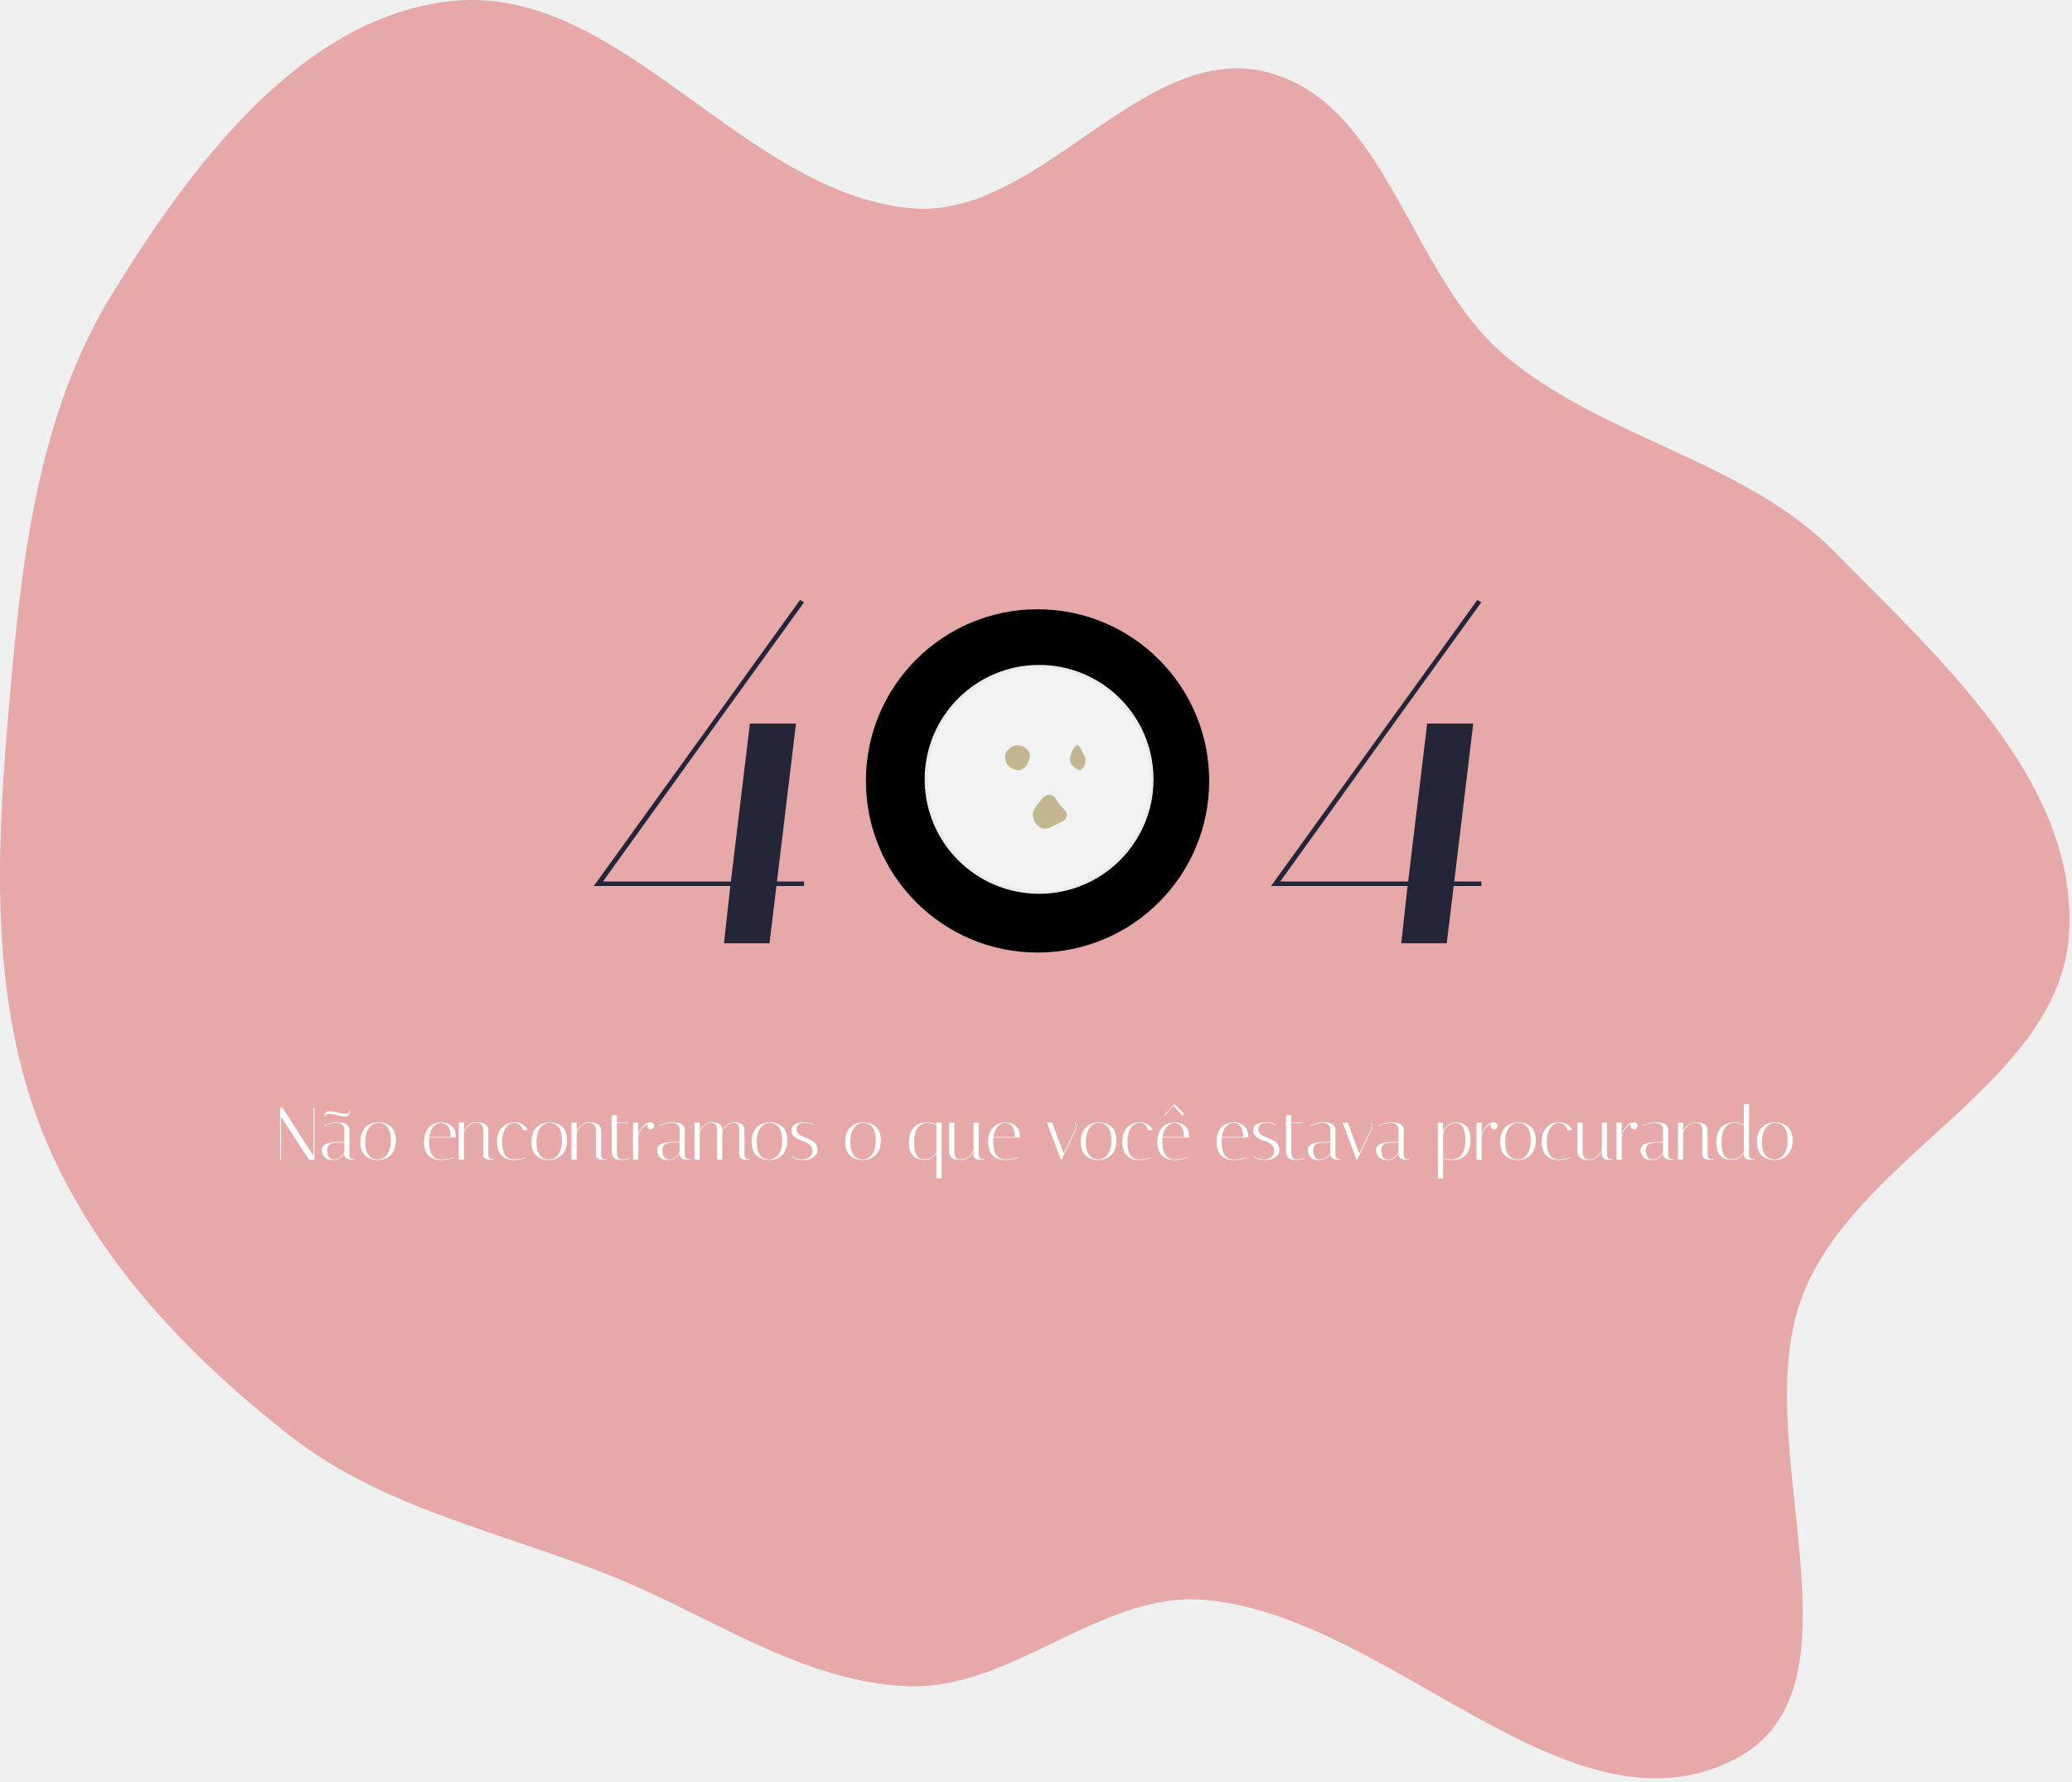
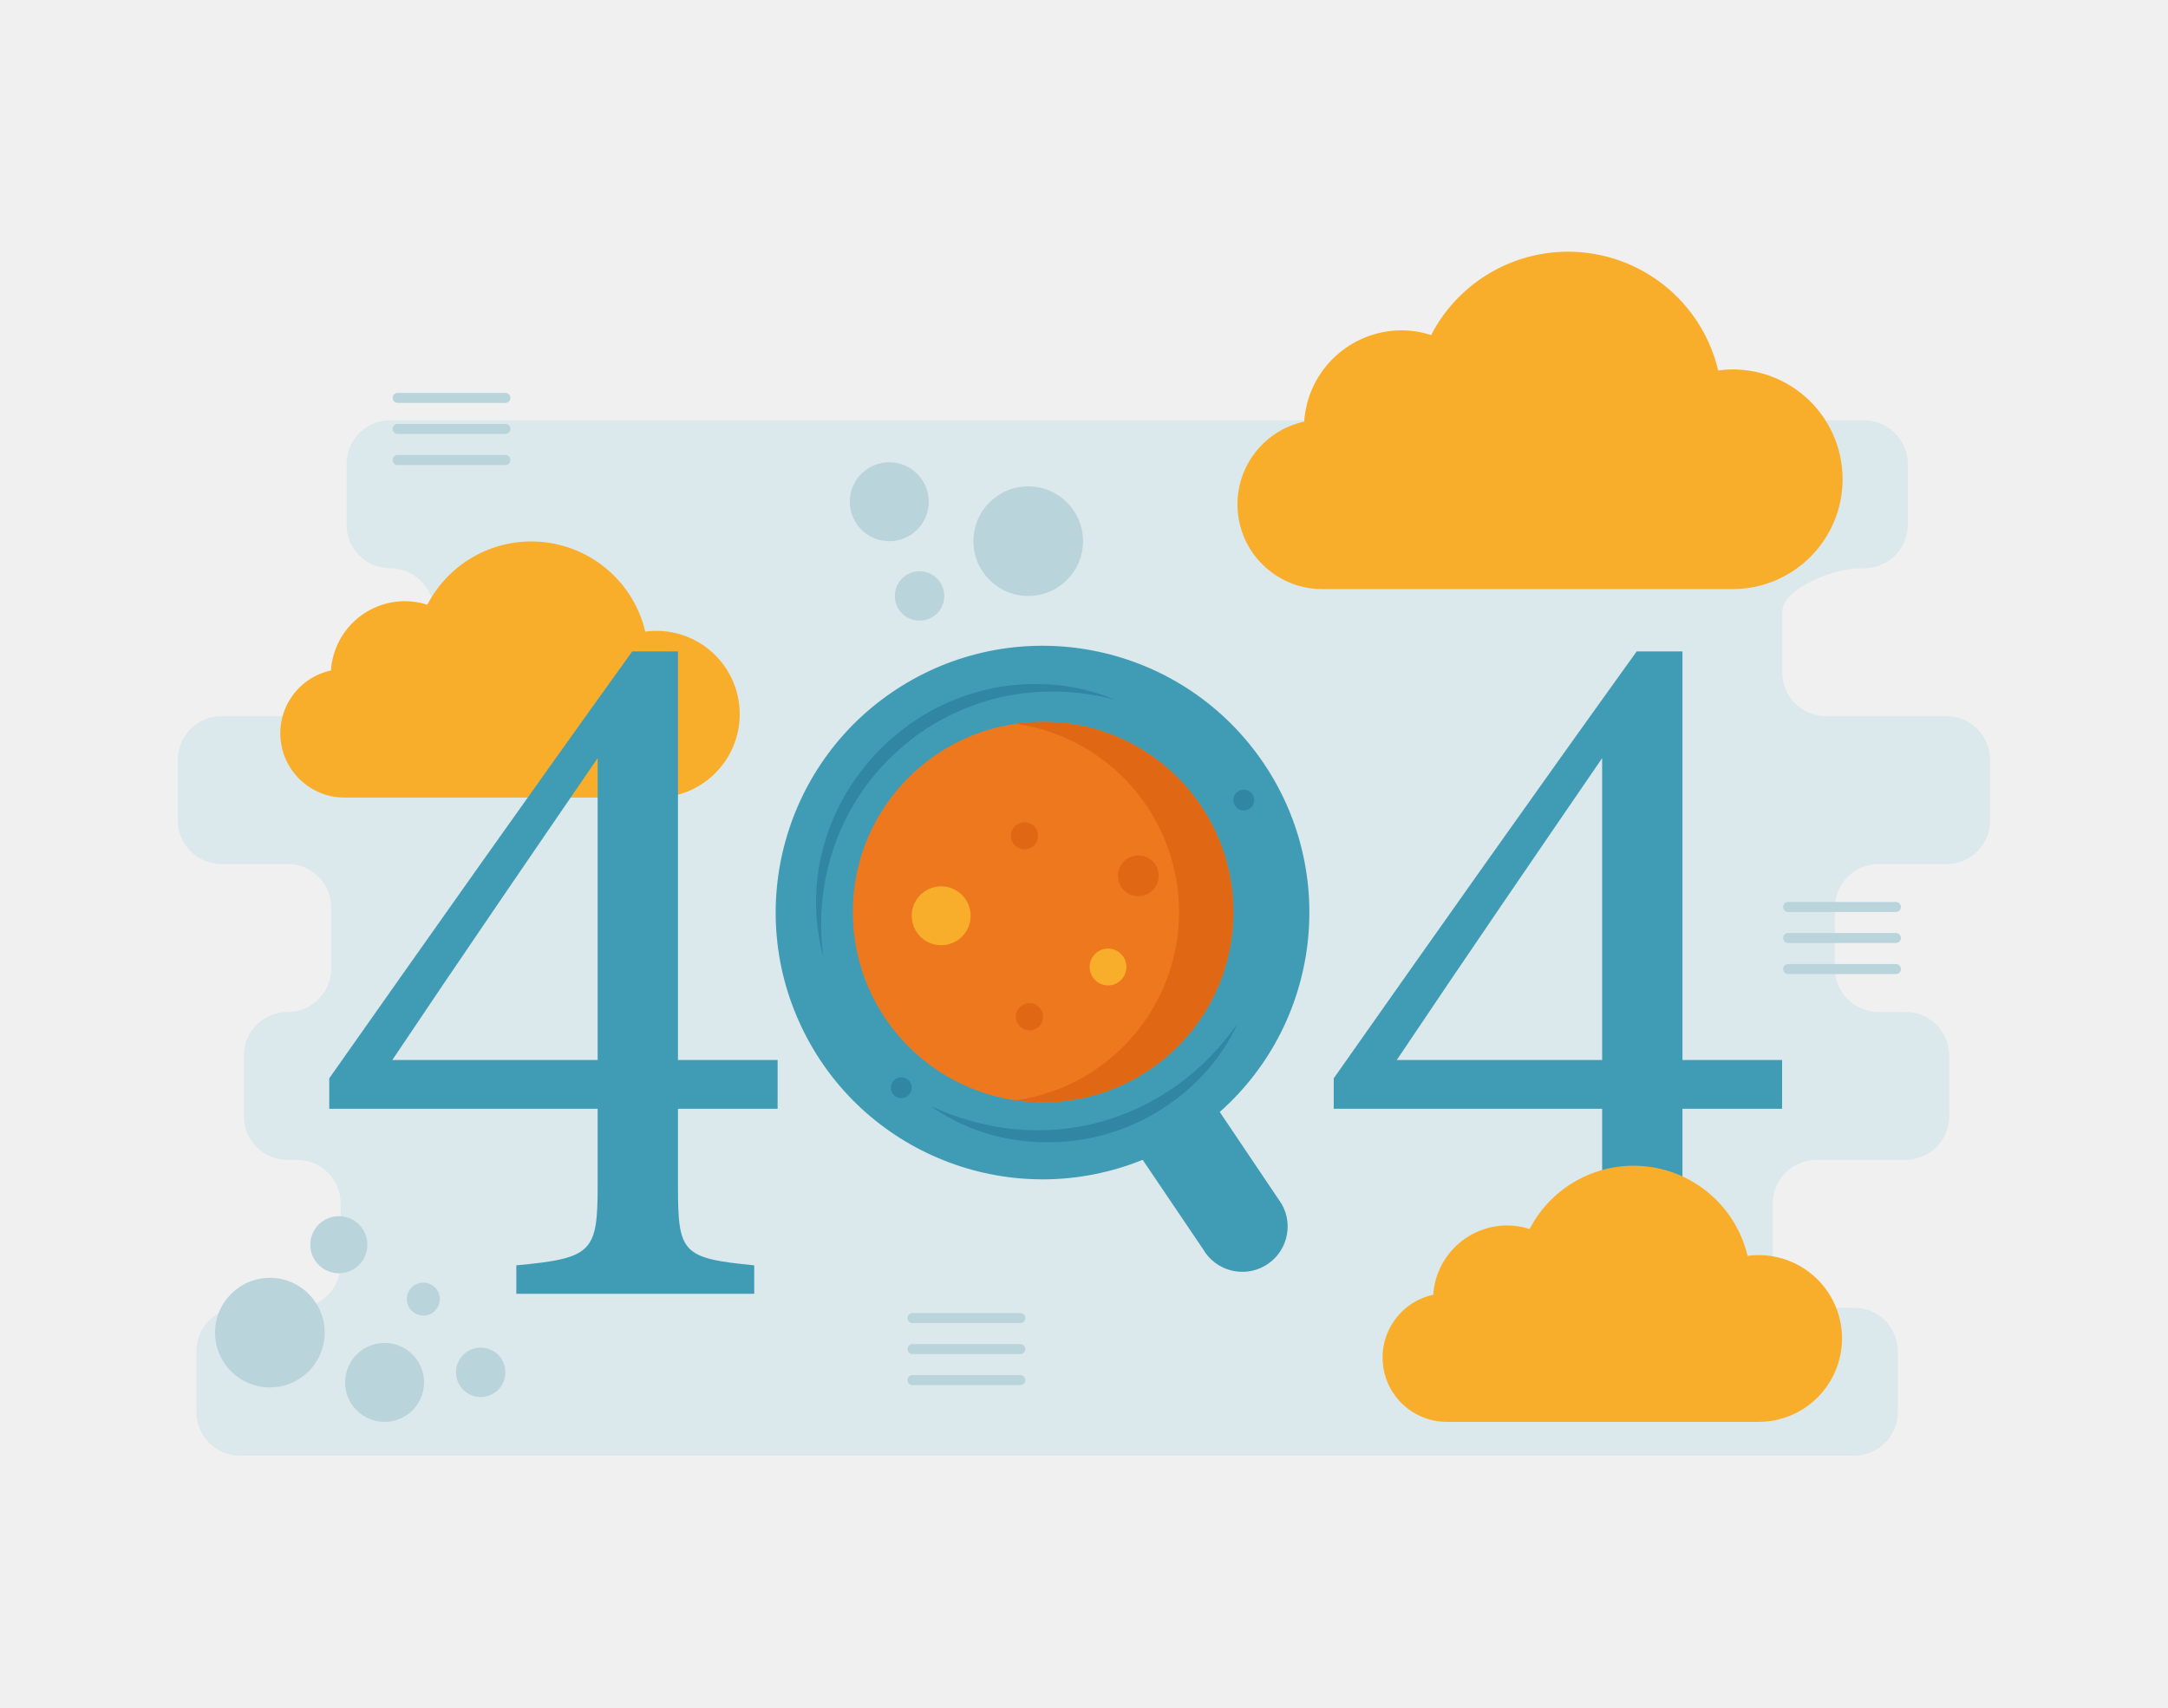
- <svg xmlns="http://www.w3.org/2000/svg" width="670" height="576" viewBox="0 0 670 576" fill="none">
-   <path opacity="0.4" fillRule="evenodd" clipRule="evenodd" d="M669.121 300.622C667.031 349.636 601.525 372.609 583.167 418.103C563.942 465.746 606.579 545.462 560.864 568.906C507.256 596.397 449.718 522.629 389.707 517.314C356.107 514.338 327.297 546.541 293.59 545.234C259.419 543.909 230.168 522.738 198.472 509.901C162.852 495.474 124.223 488.008 93.925 464.366C60.097 437.967 29.352 405.507 13.563 365.608C-2.904 323.995 -1.263 277.876 2.481 233.28C6.495 185.472 11.121 135.845 36.281 94.996C61.882 53.43 97.401 5.55 145.942 0.356C200.636 -5.496 239.981 62.574 294.781 67.338C336.017 70.924 369.243 13.303 409.418 23.265C448.592 32.978 455.7 88.847 486.538 114.885C518.57 141.931 563.992 148.696 593.382 178.592C627.314 213.111 671.184 252.262 669.121 300.622Z" fill="#D73B3B" />
-   <circle cx="335.5" cy="252.5" r="55.5" fill="url(#paint0_radial_0_1)" />
-   <circle cx="336" cy="252" r="36.5" fill="#F2F2F2" stroke="#EBEBEB" />
-   <path fillRule="evenodd" clipRule="evenodd" d="M339.56 257.007C341.193 257.126 341.731 259.028 342.715 260.267C343.638 261.429 345.236 262.388 344.971 263.82C344.698 265.285 342.937 265.863 341.547 266.558C340.051 267.305 338.5 268.413 336.919 267.842C335.244 267.237 334.281 265.527 334.034 263.845C333.809 262.319 334.741 260.981 335.73 259.758C336.754 258.49 337.879 256.884 339.56 257.007Z" fill="#C2B790" />
-   <path fillRule="evenodd" clipRule="evenodd" d="M348.477 241.004C349.165 241.076 349.539 242.232 349.979 243.117C350.435 244.035 351.079 244.885 350.992 246.069C350.898 247.345 350.277 248.388 349.556 248.846C348.896 249.265 348.211 248.75 347.573 248.24C346.935 247.729 346.223 247.18 346.045 246.037C345.862 244.867 346.265 243.719 346.721 242.777C347.172 241.842 347.759 240.929 348.477 241.004Z" fill="#C2B790" />
-   <path fillRule="evenodd" clipRule="evenodd" d="M328.854 241.003C330.368 240.948 331.883 241.712 332.66 242.951C333.353 244.054 332.848 245.404 332.371 246.607C331.992 247.563 331.331 248.391 330.344 248.79C329.412 249.166 328.382 248.998 327.465 248.589C326.533 248.174 325.768 247.511 325.413 246.591C324.984 245.478 324.762 244.234 325.391 243.212C326.131 242.011 327.393 241.055 328.854 241.003Z" fill="#C2B790" />
-   <path d="M260 285.02V286.5H251.058L248.822 305H234.104L236.153 286.5H192L258.696 194L260 194.74C241.618 220.147 219.945 250.24 194.981 285.02H236.34L242.488 233.96H257.392L251.244 285.02H260Z" fill="#242536" />
-   <path d="M479 285.02V286.5H470.058L467.822 305H453.104L455.153 286.5H411L477.696 194L479 194.74C460.618 220.147 438.945 250.24 413.981 285.02H455.34L461.488 233.96H476.392L470.244 285.02H479Z" fill="#242536" />
-   <path d="M90.872 375H90.56V358.2H91.376L101.36 373.728V358.2H101.672V375H99.92L90.872 361.08V375ZM114.099 375C113.011 375 112.267 374.792 111.867 374.376C111.499 374.024 111.315 373.72 111.315 373.464V372.96C110.531 374.384 109.275 375.096 107.547 375.096C105.531 375.096 104.387 374.184 104.115 372.36C104.083 372.168 104.067 371.976 104.067 371.784C104.067 371.576 104.099 371.352 104.163 371.112C104.227 370.872 104.411 370.608 104.715 370.32C105.323 369.744 106.659 369.392 108.723 369.264C109.235 369.216 109.707 369.192 110.139 369.192C110.571 369.192 110.963 369.208 111.315 369.24V365.256C111.283 365.24 111.283 365.168 111.315 365.04C111.347 364.896 111.315 364.72 111.219 364.512C111.139 364.288 111.027 364.072 110.883 363.864C110.739 363.656 110.483 363.48 110.115 363.336C109.747 363.176 109.267 363.096 108.675 363.096C108.083 363.096 107.387 363.208 106.587 363.432C105.803 363.64 105.227 363.848 104.859 364.056L104.763 363.888C106.187 363.232 107.635 362.904 109.107 362.904C110.755 362.904 111.843 363.2 112.371 363.792C112.787 364.256 112.995 364.744 112.995 365.256V373.296C112.995 373.76 113.083 374.12 113.259 374.376C113.451 374.616 113.643 374.744 113.835 374.76L114.099 374.808H114.843V375H114.099ZM107.931 374.904C108.779 374.904 109.539 374.616 110.211 374.04C110.899 373.448 111.267 372.88 111.315 372.336V369.432C110.883 369.4 110.443 369.384 109.995 369.384C109.563 369.384 109.131 369.408 108.699 369.456C107.483 369.6 106.691 369.872 106.323 370.272C105.955 370.672 105.771 371.224 105.771 371.928C105.771 372.056 105.779 372.2 105.795 372.36C105.939 374.056 106.651 374.904 107.931 374.904ZM104.955 361.032L104.763 360.96C104.843 360.48 105.051 360.048 105.387 359.664C105.499 359.536 105.683 359.448 105.939 359.4L106.515 359.304C106.787 359.24 107.283 359.296 108.003 359.472C108.723 359.632 109.371 359.776 109.947 359.904C110.571 360.048 111.139 360.12 111.651 360.12C112.163 360.12 112.499 360.056 112.659 359.928C112.819 359.784 112.947 359.528 113.043 359.16L113.259 359.208C113.083 360.072 112.755 360.632 112.275 360.888C112.083 361 111.907 361.056 111.747 361.056C111.587 361.056 111.427 361.048 111.267 361.032C110.899 361.032 110.467 360.952 109.971 360.792C108.579 360.392 107.427 360.192 106.515 360.192C105.619 360.192 105.099 360.472 104.955 361.032ZM122.179 375.096C120.499 375.096 119.131 374.616 118.075 373.656C117.019 372.696 116.491 371.216 116.491 369.216C116.491 367.216 117.035 365.664 118.123 364.56C119.227 363.456 120.619 362.904 122.299 362.904C123.995 362.904 125.371 363.384 126.427 364.344C127.483 365.304 128.011 366.784 128.011 368.784C128.011 370.784 127.459 372.336 126.355 373.44C125.267 374.544 123.875 375.096 122.179 375.096ZM122.347 363.096C121.131 363.096 120.123 363.64 119.323 364.728C118.523 365.8 118.123 367.304 118.123 369.24C118.123 371.16 118.491 372.584 119.227 373.512C119.963 374.44 120.939 374.904 122.155 374.904C123.371 374.904 124.379 374.368 125.179 373.296C125.979 372.208 126.379 370.704 126.379 368.784C126.379 366.848 126.011 365.416 125.275 364.488C124.539 363.56 123.563 363.096 122.347 363.096ZM138.725 369.144C138.725 371.128 139.069 372.584 139.757 373.512C140.461 374.44 141.381 374.904 142.517 374.904C144.117 374.904 145.541 374.664 146.789 374.184L146.861 374.352C145.581 374.848 144.133 375.096 142.517 375.096C140.917 375.096 139.613 374.616 138.605 373.656C137.597 372.696 137.093 371.216 137.093 369.216C137.093 367.216 137.621 365.664 138.677 364.56C139.733 363.456 141.077 362.904 142.709 362.904C144.021 362.904 145.125 363.296 146.021 364.08C146.917 364.864 147.365 366.024 147.365 367.56C147.365 367.64 147.365 367.72 147.365 367.8H138.797C138.749 368.232 138.725 368.68 138.725 369.144ZM145.733 367.608C145.717 366.072 145.421 364.936 144.845 364.2C144.269 363.464 143.525 363.096 142.613 363.096C141.701 363.096 140.885 363.496 140.165 364.296C139.461 365.096 139.013 366.2 138.821 367.608H145.733ZM158.303 375C157.647 375 157.143 374.856 156.791 374.568C156.455 374.28 156.279 373.992 156.263 373.704L156.239 373.296V365.76C156.239 364.496 155.911 363.688 155.255 363.336C154.919 363.176 154.503 363.096 154.007 363.096C152.983 363.096 152.063 363.504 151.247 364.32C150.431 365.12 150.023 365.84 150.023 366.48V375H148.343V363H150.023V365.736C150.295 365.048 150.799 364.408 151.535 363.816C152.271 363.208 153.079 362.904 153.959 362.904C154.839 362.904 155.551 362.992 156.095 363.168C156.655 363.328 157.063 363.56 157.319 363.864C157.719 364.36 157.919 365 157.919 365.784V373.296C157.919 373.76 158.007 374.12 158.183 374.376C158.375 374.616 158.567 374.744 158.759 374.76L159.023 374.808H159.767V375H158.303ZM166.357 363.096C165.221 363.096 164.269 363.64 163.501 364.728C162.749 365.816 162.373 367.32 162.373 369.24C162.373 371.16 162.717 372.584 163.405 373.512C164.109 374.44 165.029 374.904 166.165 374.904C167.589 374.904 168.853 374.664 169.957 374.184L170.029 374.352C168.893 374.848 167.565 375.096 166.045 375.096C164.525 375.096 163.261 374.616 162.253 373.656C161.245 372.696 160.741 371.216 160.741 369.216C160.741 367.216 161.269 365.664 162.325 364.56C163.381 363.456 164.725 362.904 166.357 362.904C167.269 362.904 168.109 363.112 168.877 363.528C169.661 363.944 170.237 364.576 170.605 365.424H169.069C168.829 364.64 168.461 364.056 167.965 363.672C167.485 363.288 166.949 363.096 166.357 363.096ZM177.515 375.096C175.835 375.096 174.467 374.616 173.411 373.656C172.355 372.696 171.827 371.216 171.827 369.216C171.827 367.216 172.371 365.664 173.459 364.56C174.563 363.456 175.955 362.904 177.635 362.904C179.331 362.904 180.707 363.384 181.763 364.344C182.819 365.304 183.347 366.784 183.347 368.784C183.347 370.784 182.795 372.336 181.691 373.44C180.603 374.544 179.211 375.096 177.515 375.096ZM177.683 363.096C176.467 363.096 175.459 363.64 174.659 364.728C173.859 365.8 173.459 367.304 173.459 369.24C173.459 371.16 173.827 372.584 174.563 373.512C175.299 374.44 176.275 374.904 177.491 374.904C178.707 374.904 179.715 374.368 180.515 373.296C181.315 372.208 181.715 370.704 181.715 368.784C181.715 366.848 181.347 365.416 180.611 364.488C179.875 363.56 178.899 363.096 177.683 363.096ZM194.748 375C194.092 375 193.588 374.856 193.236 374.568C192.9 374.28 192.724 373.992 192.708 373.704L192.684 373.296V365.76C192.684 364.496 192.356 363.688 191.7 363.336C191.364 363.176 190.948 363.096 190.452 363.096C189.428 363.096 188.508 363.504 187.692 364.32C186.876 365.12 186.468 365.84 186.468 366.48V375H184.788V363H186.468V365.736C186.74 365.048 187.244 364.408 187.98 363.816C188.716 363.208 189.524 362.904 190.404 362.904C191.284 362.904 191.996 362.992 192.54 363.168C193.1 363.328 193.508 363.56 193.764 363.864C194.164 364.36 194.364 365 194.364 365.784V373.296C194.364 373.76 194.452 374.12 194.628 374.376C194.82 374.616 195.012 374.744 195.204 374.76L195.468 374.808H196.212V375H194.748ZM197.301 363.192V363H197.805V360.6H199.485V363H203.157V363.192H199.485V371.928C199.485 372.968 199.597 373.72 199.821 374.184C200.061 374.648 200.549 374.88 201.285 374.88C202.037 374.88 202.797 374.728 203.565 374.424L203.637 374.616C202.837 374.92 201.917 375.072 200.877 375.072C199.853 375.072 199.085 374.864 198.573 374.448C198.061 374.016 197.805 373.168 197.805 371.904V363.192H197.301ZM209.294 364.032V363.528C208.574 363.816 207.918 364.4 207.326 365.28C206.734 366.144 206.422 366.96 206.39 367.728V375H204.71V363H206.39V366.816C206.646 365.888 207.134 365.016 207.854 364.2C208.574 363.368 209.39 362.936 210.302 362.904H210.398C210.718 362.904 210.982 363.016 211.19 363.24C211.414 363.448 211.526 363.712 211.526 364.032C211.526 364.352 211.414 364.616 211.19 364.824C210.982 365.032 210.718 365.136 210.398 365.136C210.078 365.136 209.814 365.032 209.606 364.824C209.398 364.616 209.294 364.352 209.294 364.032ZM222.52 375C221.432 375 220.688 374.792 220.288 374.376C219.92 374.024 219.736 373.72 219.736 373.464V372.96C218.952 374.384 217.696 375.096 215.968 375.096C213.952 375.096 212.808 374.184 212.536 372.36C212.504 372.168 212.488 371.976 212.488 371.784C212.488 371.576 212.52 371.352 212.584 371.112C212.648 370.872 212.832 370.608 213.136 370.32C213.744 369.744 215.08 369.392 217.144 369.264C217.656 369.216 218.128 369.192 218.56 369.192C218.992 369.192 219.384 369.208 219.736 369.24V365.256C219.704 365.24 219.704 365.168 219.736 365.04C219.768 364.896 219.736 364.72 219.64 364.512C219.56 364.288 219.448 364.072 219.304 363.864C219.16 363.656 218.904 363.48 218.536 363.336C218.168 363.176 217.688 363.096 217.096 363.096C216.504 363.096 215.808 363.208 215.008 363.432C214.224 363.64 213.648 363.848 213.28 364.056L213.184 363.888C214.608 363.232 216.056 362.904 217.528 362.904C219.176 362.904 220.264 363.2 220.792 363.792C221.208 364.256 221.416 364.744 221.416 365.256V373.296C221.416 373.76 221.504 374.12 221.68 374.376C221.872 374.616 222.064 374.744 222.256 374.76L222.52 374.808H223.264V375H222.52ZM216.352 374.904C217.2 374.904 217.96 374.616 218.632 374.04C219.32 373.448 219.688 372.88 219.736 372.336V369.432C219.304 369.4 218.864 369.384 218.416 369.384C217.984 369.384 217.552 369.408 217.12 369.456C215.904 369.6 215.112 369.872 214.744 370.272C214.376 370.672 214.192 371.224 214.192 371.928C214.192 372.056 214.2 372.2 214.216 372.36C214.36 374.056 215.072 374.904 216.352 374.904ZM239.057 365.76C239.057 364.784 238.929 364.096 238.673 363.696C238.417 363.296 237.929 363.096 237.209 363.096C236.249 363.096 235.393 363.496 234.641 364.296C233.905 365.096 233.537 365.816 233.537 366.456V375H231.857V365.76C231.857 364.784 231.729 364.096 231.473 363.696C231.217 363.296 230.673 363.096 229.841 363.096C229.009 363.096 228.217 363.48 227.465 364.248C226.729 365.016 226.329 365.728 226.265 366.384V375H224.585V363H226.265V365.712C226.521 365.024 226.993 364.384 227.681 363.792C228.369 363.2 229.137 362.904 229.985 362.904C230.833 362.904 231.505 362.984 232.001 363.144C232.513 363.288 232.873 363.52 233.081 363.84C233.289 364.16 233.417 364.44 233.465 364.68C233.513 364.92 233.537 365.256 233.537 365.688C233.793 365 234.257 364.368 234.929 363.792C235.601 363.2 236.321 362.904 237.089 362.904C237.857 362.904 238.473 362.968 238.937 363.096C239.401 363.224 239.745 363.368 239.969 363.528C240.209 363.688 240.385 363.92 240.497 364.224C240.625 364.528 240.697 364.776 240.713 364.968C240.729 365.16 240.737 365.432 240.737 365.784V373.296C240.737 373.76 240.825 374.12 241.001 374.376C241.193 374.616 241.385 374.744 241.577 374.76L241.841 374.808H242.585V375H241.121C240.465 375 239.961 374.856 239.609 374.568C239.273 374.28 239.097 373.992 239.081 373.704L239.057 373.296V365.76ZM248.742 375.096C247.062 375.096 245.694 374.616 244.638 373.656C243.582 372.696 243.054 371.216 243.054 369.216C243.054 367.216 243.598 365.664 244.686 364.56C245.79 363.456 247.182 362.904 248.862 362.904C250.558 362.904 251.934 363.384 252.99 364.344C254.046 365.304 254.574 366.784 254.574 368.784C254.574 370.784 254.022 372.336 252.918 373.44C251.83 374.544 250.438 375.096 248.742 375.096ZM248.91 363.096C247.694 363.096 246.686 363.64 245.886 364.728C245.086 365.8 244.686 367.304 244.686 369.24C244.686 371.16 245.054 372.584 245.79 373.512C246.526 374.44 247.502 374.904 248.718 374.904C249.934 374.904 250.942 374.368 251.742 373.296C252.542 372.208 252.942 370.704 252.942 368.784C252.942 366.848 252.574 365.416 251.838 364.488C251.102 363.56 250.126 363.096 248.91 363.096ZM263.023 363.84C262.767 363.632 262.351 363.456 261.775 363.312C261.215 363.168 260.791 363.096 260.503 363.096C260.215 363.096 260.047 363.096 259.999 363.096C259.135 363.112 258.511 363.336 258.127 363.768C257.743 364.184 257.551 364.656 257.551 365.184C257.551 365.712 257.719 366.16 258.055 366.528C258.391 366.88 258.807 367.16 259.303 367.368C259.815 367.56 260.359 367.784 260.935 368.04C261.527 368.296 262.071 368.56 262.567 368.832C263.079 369.088 263.503 369.472 263.839 369.984C264.175 370.48 264.343 371.104 264.343 371.856C264.343 372.608 264.079 373.248 263.551 373.776C263.023 374.304 262.431 374.656 261.775 374.832C261.135 375.008 260.439 375.096 259.687 375.096C258.055 375.096 256.831 374.736 256.015 374.016L256.159 373.872C256.479 374.176 256.951 374.424 257.575 374.616C258.215 374.808 258.831 374.904 259.423 374.904C260.367 374.904 261.143 374.648 261.751 374.136C262.375 373.608 262.687 372.96 262.687 372.192C262.687 371.408 262.455 370.784 261.991 370.32C261.527 369.84 260.959 369.472 260.287 369.216C259.631 368.944 258.967 368.68 258.295 368.424C257.623 368.152 257.055 367.784 256.591 367.32C256.127 366.84 255.895 366.288 255.895 365.664C255.895 365.04 256.039 364.536 256.327 364.152C256.615 363.752 256.999 363.472 257.479 363.312C258.295 363.04 259.111 362.904 259.927 362.904C261.303 362.904 262.375 363.16 263.143 363.672L263.023 363.84ZM279 375.096C277.32 375.096 275.952 374.616 274.896 373.656C273.84 372.696 273.312 371.216 273.312 369.216C273.312 367.216 273.856 365.664 274.944 364.56C276.048 363.456 277.44 362.904 279.12 362.904C280.816 362.904 282.192 363.384 283.248 364.344C284.304 365.304 284.832 366.784 284.832 368.784C284.832 370.784 284.28 372.336 283.176 373.44C282.088 374.544 280.696 375.096 279 375.096ZM279.168 363.096C277.952 363.096 276.944 363.64 276.144 364.728C275.344 365.8 274.944 367.304 274.944 369.24C274.944 371.16 275.312 372.584 276.048 373.512C276.784 374.44 277.76 374.904 278.976 374.904C280.192 374.904 281.2 374.368 282 373.296C282.8 372.208 283.2 370.704 283.2 368.784C283.2 366.848 282.832 365.416 282.096 364.488C281.36 363.56 280.384 363.096 279.168 363.096ZM293.913 369.432C293.913 367.352 294.417 365.744 295.425 364.608C296.433 363.472 297.945 362.904 299.961 362.904C300.905 362.904 301.857 363.144 302.817 363.624V363H304.497V381H302.817V372.912C302.513 373.472 302.009 373.968 301.305 374.4C300.601 374.832 299.769 375.048 298.809 375.048C295.545 374.968 293.913 373.096 293.913 369.432ZM298.833 374.856C299.905 374.856 300.825 374.568 301.593 373.992C302.361 373.416 302.769 372.848 302.817 372.288V363.84C301.681 363.344 300.705 363.096 299.889 363.096C298.465 363.096 297.393 363.656 296.673 364.776C295.953 365.88 295.593 367.432 295.593 369.432C295.593 373.048 296.673 374.856 298.833 374.856ZM308.578 372.24C308.578 373.504 308.914 374.312 309.586 374.664C309.906 374.824 310.314 374.904 310.81 374.904C311.818 374.904 312.714 374.52 313.498 373.752C314.298 372.984 314.73 372.272 314.794 371.616V363H316.474V373.296C316.474 373.76 316.562 374.12 316.738 374.376C316.93 374.616 317.122 374.744 317.314 374.76L317.578 374.808H318.322V375H316.858C316.202 375 315.698 374.856 315.346 374.568C315.01 374.28 314.834 373.992 314.818 373.704L314.794 373.296V372.264C314.506 372.952 313.994 373.6 313.258 374.208C312.522 374.8 311.714 375.096 310.834 375.096C309.97 375.096 309.258 375.016 308.698 374.856C308.154 374.68 307.762 374.44 307.521 374.136C307.106 373.64 306.898 373 306.898 372.216V363H308.578V372.24ZM321.162 369.144C321.162 371.128 321.506 372.584 322.194 373.512C322.898 374.44 323.818 374.904 324.954 374.904C326.554 374.904 327.978 374.664 329.226 374.184L329.298 374.352C328.018 374.848 326.57 375.096 324.954 375.096C323.354 375.096 322.05 374.616 321.042 373.656C320.034 372.696 319.53 371.216 319.53 369.216C319.53 367.216 320.058 365.664 321.114 364.56C322.17 363.456 323.514 362.904 325.146 362.904C326.458 362.904 327.562 363.296 328.458 364.08C329.354 364.864 329.802 366.024 329.802 367.56C329.802 367.64 329.802 367.72 329.802 367.8H321.234C321.186 368.232 321.162 368.68 321.162 369.144ZM328.17 367.608C328.154 366.072 327.858 364.936 327.282 364.2C326.706 363.464 325.962 363.096 325.05 363.096C324.138 363.096 323.322 363.496 322.602 364.296C321.898 365.096 321.45 366.2 321.258 367.608H328.17ZM347.535 363.144L347.679 363C347.743 363.032 347.823 363.128 347.919 363.288C348.031 363.448 348.095 363.592 348.111 363.72C348.143 363.848 348.159 363.968 348.159 364.08C348.159 364.512 348.063 364.952 347.871 365.4L343.263 375H343.023L338.559 363H340.239L343.911 372.936L347.631 365.4C347.823 365.064 347.919 364.664 347.919 364.2C347.919 363.736 347.791 363.384 347.535 363.144ZM355.171 375.096C353.491 375.096 352.123 374.616 351.067 373.656C350.011 372.696 349.483 371.216 349.483 369.216C349.483 367.216 350.027 365.664 351.115 364.56C352.219 363.456 353.611 362.904 355.291 362.904C356.987 362.904 358.363 363.384 359.419 364.344C360.475 365.304 361.003 366.784 361.003 368.784C361.003 370.784 360.451 372.336 359.347 373.44C358.259 374.544 356.867 375.096 355.171 375.096ZM355.339 363.096C354.123 363.096 353.115 363.64 352.315 364.728C351.515 365.8 351.115 367.304 351.115 369.24C351.115 371.16 351.483 372.584 352.219 373.512C352.955 374.44 353.931 374.904 355.147 374.904C356.363 374.904 357.371 374.368 358.171 373.296C358.971 372.208 359.371 370.704 359.371 368.784C359.371 366.848 359.003 365.416 358.267 364.488C357.531 363.56 356.555 363.096 355.339 363.096ZM368.529 363.096C367.393 363.096 366.441 363.64 365.673 364.728C364.921 365.816 364.545 367.32 364.545 369.24C364.545 371.16 364.889 372.584 365.577 373.512C366.281 374.44 367.201 374.904 368.337 374.904C369.761 374.904 371.025 374.664 372.129 374.184L372.201 374.352C371.065 374.848 369.737 375.096 368.217 375.096C366.697 375.096 365.433 374.616 364.425 373.656C363.417 372.696 362.913 371.216 362.913 369.216C362.913 367.216 363.441 365.664 364.497 364.56C365.553 363.456 366.897 362.904 368.529 362.904C369.441 362.904 370.281 363.112 371.049 363.528C371.833 363.944 372.409 364.576 372.777 365.424H371.241C371.001 364.64 370.633 364.056 370.137 363.672C369.657 363.288 369.121 363.096 368.529 363.096ZM375.865 369.144C375.865 371.128 376.209 372.584 376.897 373.512C377.601 374.44 378.521 374.904 379.657 374.904C381.257 374.904 382.681 374.664 383.929 374.184L384.001 374.352C382.721 374.848 381.273 375.096 379.657 375.096C378.057 375.096 376.753 374.616 375.745 373.656C374.737 372.696 374.233 371.216 374.233 369.216C374.233 367.216 374.761 365.664 375.817 364.56C376.873 363.456 378.217 362.904 379.849 362.904C381.161 362.904 382.265 363.296 383.161 364.08C384.057 364.864 384.505 366.024 384.505 367.56C384.505 367.64 384.505 367.72 384.505 367.8H375.937C375.889 368.232 375.865 368.68 375.865 369.144ZM382.873 367.608C382.857 366.072 382.561 364.936 381.985 364.2C381.409 363.464 380.665 363.096 379.753 363.096C378.841 363.096 378.025 363.496 377.305 364.296C376.601 365.096 376.153 366.2 375.961 367.608H382.873ZM382.897 360.24L382.393 360.72L379.489 357.6L376.705 360.6L376.537 360.48L379.825 357L382.897 360.24ZM395.014 369.144C395.014 371.128 395.358 372.584 396.046 373.512C396.75 374.44 397.67 374.904 398.806 374.904C400.406 374.904 401.83 374.664 403.078 374.184L403.15 374.352C401.87 374.848 400.422 375.096 398.806 375.096C397.206 375.096 395.902 374.616 394.894 373.656C393.886 372.696 393.382 371.216 393.382 369.216C393.382 367.216 393.91 365.664 394.966 364.56C396.022 363.456 397.366 362.904 398.998 362.904C400.31 362.904 401.414 363.296 402.31 364.08C403.206 364.864 403.654 366.024 403.654 367.56C403.654 367.64 403.654 367.72 403.654 367.8H395.086C395.038 368.232 395.014 368.68 395.014 369.144ZM402.022 367.608C402.006 366.072 401.71 364.936 401.134 364.2C400.558 363.464 399.814 363.096 398.902 363.096C397.99 363.096 397.174 363.496 396.454 364.296C395.75 365.096 395.302 366.2 395.11 367.608H402.022ZM412.366 363.84C412.11 363.632 411.694 363.456 411.118 363.312C410.558 363.168 410.134 363.096 409.846 363.096C409.558 363.096 409.39 363.096 409.342 363.096C408.478 363.112 407.854 363.336 407.47 363.768C407.086 364.184 406.894 364.656 406.894 365.184C406.894 365.712 407.062 366.16 407.398 366.528C407.734 366.88 408.15 367.16 408.646 367.368C409.158 367.56 409.702 367.784 410.278 368.04C410.87 368.296 411.414 368.56 411.91 368.832C412.422 369.088 412.846 369.472 413.182 369.984C413.518 370.48 413.686 371.104 413.686 371.856C413.686 372.608 413.422 373.248 412.894 373.776C412.366 374.304 411.774 374.656 411.118 374.832C410.478 375.008 409.782 375.096 409.03 375.096C407.398 375.096 406.174 374.736 405.358 374.016L405.502 373.872C405.822 374.176 406.294 374.424 406.918 374.616C407.558 374.808 408.174 374.904 408.766 374.904C409.71 374.904 410.486 374.648 411.094 374.136C411.718 373.608 412.03 372.96 412.03 372.192C412.03 371.408 411.798 370.784 411.334 370.32C410.87 369.84 410.302 369.472 409.63 369.216C408.974 368.944 408.31 368.68 407.638 368.424C406.966 368.152 406.398 367.784 405.934 367.32C405.47 366.84 405.238 366.288 405.238 365.664C405.238 365.04 405.382 364.536 405.67 364.152C405.958 363.752 406.342 363.472 406.822 363.312C407.638 363.04 408.454 362.904 409.27 362.904C410.646 362.904 411.718 363.16 412.486 363.672L412.366 363.84ZM415.363 363.192V363H415.867V360.6H417.547V363H421.219V363.192H417.547V371.928C417.547 372.968 417.659 373.72 417.883 374.184C418.123 374.648 418.611 374.88 419.347 374.88C420.099 374.88 420.859 374.728 421.627 374.424L421.699 374.616C420.899 374.92 419.979 375.072 418.939 375.072C417.915 375.072 417.147 374.864 416.635 374.448C416.123 374.016 415.867 373.168 415.867 371.904V363.192H415.363ZM432.942 375C431.854 375 431.11 374.792 430.71 374.376C430.342 374.024 430.158 373.72 430.158 373.464V372.96C429.374 374.384 428.118 375.096 426.39 375.096C424.374 375.096 423.23 374.184 422.958 372.36C422.926 372.168 422.91 371.976 422.91 371.784C422.91 371.576 422.942 371.352 423.006 371.112C423.07 370.872 423.254 370.608 423.558 370.32C424.166 369.744 425.502 369.392 427.566 369.264C428.078 369.216 428.55 369.192 428.982 369.192C429.414 369.192 429.806 369.208 430.158 369.24V365.256C430.126 365.24 430.126 365.168 430.158 365.04C430.19 364.896 430.158 364.72 430.062 364.512C429.982 364.288 429.87 364.072 429.726 363.864C429.582 363.656 429.326 363.48 428.958 363.336C428.59 363.176 428.11 363.096 427.518 363.096C426.926 363.096 426.23 363.208 425.43 363.432C424.646 363.64 424.07 363.848 423.702 364.056L423.606 363.888C425.03 363.232 426.478 362.904 427.95 362.904C429.598 362.904 430.686 363.2 431.214 363.792C431.63 364.256 431.838 364.744 431.838 365.256V373.296C431.838 373.76 431.926 374.12 432.102 374.376C432.294 374.616 432.486 374.744 432.678 374.76L432.942 374.808H433.686V375H432.942ZM426.774 374.904C427.622 374.904 428.382 374.616 429.054 374.04C429.742 373.448 430.11 372.88 430.158 372.336V369.432C429.726 369.4 429.286 369.384 428.838 369.384C428.406 369.384 427.974 369.408 427.542 369.456C426.326 369.6 425.534 369.872 425.166 370.272C424.798 370.672 424.614 371.224 424.614 371.928C424.614 372.056 424.622 372.2 424.638 372.36C424.782 374.056 425.494 374.904 426.774 374.904ZM443.136 363.144L443.28 363C443.344 363.032 443.424 363.128 443.52 363.288C443.632 363.448 443.696 363.592 443.712 363.72C443.744 363.848 443.76 363.968 443.76 364.08C443.76 364.512 443.664 364.952 443.472 365.4L438.864 375H438.624L434.16 363H435.84L439.512 372.936L443.232 365.4C443.424 365.064 443.52 364.664 443.52 364.2C443.52 363.736 443.392 363.384 443.136 363.144ZM454.997 375C453.909 375 453.165 374.792 452.765 374.376C452.397 374.024 452.213 373.72 452.213 373.464V372.96C451.429 374.384 450.173 375.096 448.445 375.096C446.429 375.096 445.285 374.184 445.013 372.36C444.981 372.168 444.965 371.976 444.965 371.784C444.965 371.576 444.997 371.352 445.061 371.112C445.125 370.872 445.309 370.608 445.613 370.32C446.221 369.744 447.557 369.392 449.621 369.264C450.133 369.216 450.605 369.192 451.037 369.192C451.469 369.192 451.861 369.208 452.213 369.24V365.256C452.181 365.24 452.181 365.168 452.213 365.04C452.245 364.896 452.213 364.72 452.117 364.512C452.037 364.288 451.925 364.072 451.781 363.864C451.637 363.656 451.381 363.48 451.013 363.336C450.645 363.176 450.165 363.096 449.573 363.096C448.981 363.096 448.285 363.208 447.485 363.432C446.701 363.64 446.125 363.848 445.757 364.056L445.661 363.888C447.085 363.232 448.533 362.904 450.005 362.904C451.653 362.904 452.741 363.2 453.269 363.792C453.685 364.256 453.893 364.744 453.893 365.256V373.296C453.893 373.76 453.981 374.12 454.157 374.376C454.349 374.616 454.541 374.744 454.733 374.76L454.997 374.808H455.741V375H454.997ZM448.829 374.904C449.677 374.904 450.437 374.616 451.109 374.04C451.797 373.448 452.165 372.88 452.213 372.336V369.432C451.781 369.4 451.341 369.384 450.893 369.384C450.461 369.384 450.029 369.408 449.597 369.456C448.381 369.6 447.589 369.872 447.221 370.272C446.853 370.672 446.669 371.224 446.669 371.928C446.669 372.056 446.677 372.2 446.693 372.36C446.837 374.056 447.549 374.904 448.829 374.904ZM464.942 363H466.622V365.976C466.894 365.24 467.398 364.544 468.134 363.888C468.87 363.232 469.702 362.904 470.63 362.904C473.878 362.904 475.502 364.808 475.502 368.616C475.502 372.936 473.406 375.096 469.214 375.096C468.462 375.096 467.598 374.92 466.622 374.568V381H464.942V363ZM470.606 363.096C469.614 363.096 468.718 363.528 467.918 364.392C467.118 365.24 466.686 366.008 466.622 366.696V374.352C467.598 374.72 468.454 374.904 469.19 374.904C472.278 374.904 473.822 372.8 473.822 368.592C473.822 364.928 472.75 363.096 470.606 363.096ZM482.013 364.032V363.528C481.293 363.816 480.637 364.4 480.045 365.28C479.453 366.144 479.141 366.96 479.109 367.728V375H477.429V363H479.109V366.816C479.365 365.888 479.853 365.016 480.573 364.2C481.293 363.368 482.109 362.936 483.021 362.904H483.117C483.437 362.904 483.701 363.016 483.909 363.24C484.133 363.448 484.245 363.712 484.245 364.032C484.245 364.352 484.133 364.616 483.909 364.824C483.701 365.032 483.437 365.136 483.117 365.136C482.797 365.136 482.533 365.032 482.325 364.824C482.117 364.616 482.013 364.352 482.013 364.032ZM490.781 375.096C489.101 375.096 487.733 374.616 486.677 373.656C485.621 372.696 485.093 371.216 485.093 369.216C485.093 367.216 485.637 365.664 486.725 364.56C487.829 363.456 489.221 362.904 490.901 362.904C492.597 362.904 493.973 363.384 495.029 364.344C496.085 365.304 496.613 366.784 496.613 368.784C496.613 370.784 496.061 372.336 494.957 373.44C493.869 374.544 492.477 375.096 490.781 375.096ZM490.949 363.096C489.733 363.096 488.725 363.64 487.925 364.728C487.125 365.8 486.725 367.304 486.725 369.24C486.725 371.16 487.093 372.584 487.829 373.512C488.565 374.44 489.541 374.904 490.757 374.904C491.973 374.904 492.981 374.368 493.781 373.296C494.581 372.208 494.981 370.704 494.981 368.784C494.981 366.848 494.613 365.416 493.877 364.488C493.141 363.56 492.165 363.096 490.949 363.096ZM504.139 363.096C503.003 363.096 502.051 363.64 501.283 364.728C500.531 365.816 500.155 367.32 500.155 369.24C500.155 371.16 500.499 372.584 501.187 373.512C501.891 374.44 502.811 374.904 503.947 374.904C505.371 374.904 506.635 374.664 507.739 374.184L507.811 374.352C506.675 374.848 505.347 375.096 503.827 375.096C502.307 375.096 501.043 374.616 500.035 373.656C499.027 372.696 498.523 371.216 498.523 369.216C498.523 367.216 499.051 365.664 500.107 364.56C501.163 363.456 502.507 362.904 504.139 362.904C505.051 362.904 505.891 363.112 506.659 363.528C507.443 363.944 508.019 364.576 508.387 365.424H506.851C506.611 364.64 506.243 364.056 505.747 363.672C505.267 363.288 504.731 363.096 504.139 363.096ZM511.757 372.24C511.757 373.504 512.093 374.312 512.765 374.664C513.085 374.824 513.493 374.904 513.989 374.904C514.997 374.904 515.893 374.52 516.677 373.752C517.477 372.984 517.909 372.272 517.973 371.616V363H519.653V373.296C519.653 373.76 519.741 374.12 519.917 374.376C520.109 374.616 520.301 374.744 520.493 374.76L520.757 374.808H521.501V375H520.037C519.381 375 518.877 374.856 518.525 374.568C518.189 374.28 518.013 373.992 517.997 373.704L517.973 373.296V372.264C517.685 372.952 517.173 373.6 516.437 374.208C515.701 374.8 514.893 375.096 514.013 375.096C513.149 375.096 512.437 375.016 511.877 374.856C511.333 374.68 510.941 374.44 510.701 374.136C510.285 373.64 510.077 373 510.077 372.216V363H511.757V372.24ZM527.294 364.032V363.528C526.574 363.816 525.918 364.4 525.326 365.28C524.734 366.144 524.422 366.96 524.39 367.728V375H522.71V363H524.39V366.816C524.646 365.888 525.134 365.016 525.854 364.2C526.574 363.368 527.39 362.936 528.302 362.904H528.398C528.718 362.904 528.982 363.016 529.19 363.24C529.414 363.448 529.526 363.712 529.526 364.032C529.526 364.352 529.414 364.616 529.19 364.824C528.982 365.032 528.718 365.136 528.398 365.136C528.078 365.136 527.814 365.032 527.606 364.824C527.398 364.616 527.294 364.352 527.294 364.032ZM540.52 375C539.432 375 538.688 374.792 538.288 374.376C537.92 374.024 537.736 373.72 537.736 373.464V372.96C536.952 374.384 535.696 375.096 533.968 375.096C531.952 375.096 530.808 374.184 530.536 372.36C530.504 372.168 530.488 371.976 530.488 371.784C530.488 371.576 530.52 371.352 530.584 371.112C530.648 370.872 530.832 370.608 531.136 370.32C531.744 369.744 533.08 369.392 535.144 369.264C535.656 369.216 536.128 369.192 536.56 369.192C536.992 369.192 537.384 369.208 537.736 369.24V365.256C537.704 365.24 537.704 365.168 537.736 365.04C537.768 364.896 537.736 364.72 537.64 364.512C537.56 364.288 537.448 364.072 537.304 363.864C537.16 363.656 536.904 363.48 536.536 363.336C536.168 363.176 535.688 363.096 535.096 363.096C534.504 363.096 533.808 363.208 533.008 363.432C532.224 363.64 531.648 363.848 531.28 364.056L531.184 363.888C532.608 363.232 534.056 362.904 535.528 362.904C537.176 362.904 538.264 363.2 538.792 363.792C539.208 364.256 539.416 364.744 539.416 365.256V373.296C539.416 373.76 539.504 374.12 539.68 374.376C539.872 374.616 540.064 374.744 540.256 374.76L540.52 374.808H541.264V375H540.52ZM534.352 374.904C535.2 374.904 535.96 374.616 536.632 374.04C537.32 373.448 537.688 372.88 537.736 372.336V369.432C537.304 369.4 536.864 369.384 536.416 369.384C535.984 369.384 535.552 369.408 535.12 369.456C533.904 369.6 533.112 369.872 532.744 370.272C532.376 370.672 532.192 371.224 532.192 371.928C532.192 372.056 532.2 372.2 532.216 372.36C532.36 374.056 533.072 374.904 534.352 374.904ZM552.545 375C551.889 375 551.385 374.856 551.033 374.568C550.697 374.28 550.521 373.992 550.505 373.704L550.481 373.296V365.76C550.481 364.496 550.153 363.688 549.497 363.336C549.161 363.176 548.745 363.096 548.249 363.096C547.225 363.096 546.305 363.504 545.489 364.32C544.673 365.12 544.265 365.84 544.265 366.48V375H542.585V363H544.265V365.736C544.537 365.048 545.041 364.408 545.777 363.816C546.513 363.208 547.321 362.904 548.201 362.904C549.081 362.904 549.793 362.992 550.337 363.168C550.897 363.328 551.305 363.56 551.561 363.864C551.961 364.36 552.161 365 552.161 365.784V373.296C552.161 373.76 552.249 374.12 552.425 374.376C552.617 374.616 552.809 374.744 553.001 374.76L553.265 374.808H554.009V375H552.545ZM554.983 369.432C554.983 367.352 555.487 365.744 556.495 364.608C557.503 363.472 559.015 362.904 561.031 362.904C561.975 362.904 562.927 363.144 563.887 363.624V357.024H565.567V373.296C565.567 373.76 565.655 374.12 565.831 374.376C566.023 374.616 566.215 374.744 566.407 374.76L566.671 374.808H567.415V375H565.951C565.295 375 564.791 374.856 564.439 374.568C564.103 374.28 563.927 373.992 563.911 373.704L563.887 373.296V372.912C563.583 373.472 563.079 373.968 562.375 374.4C561.671 374.832 560.839 375.048 559.879 375.048C556.615 374.968 554.983 373.096 554.983 369.432ZM559.903 374.856C560.975 374.856 561.895 374.568 562.663 373.992C563.431 373.416 563.839 372.848 563.887 372.288V363.84C562.751 363.344 561.775 363.096 560.959 363.096C559.535 363.096 558.463 363.656 557.743 364.776C557.023 365.88 556.663 367.432 556.663 369.432C556.663 373.048 557.743 374.856 559.903 374.856ZM573.82 375.096C572.14 375.096 570.772 374.616 569.716 373.656C568.66 372.696 568.132 371.216 568.132 369.216C568.132 367.216 568.676 365.664 569.764 364.56C570.868 363.456 572.26 362.904 573.94 362.904C575.636 362.904 577.012 363.384 578.068 364.344C579.124 365.304 579.652 366.784 579.652 368.784C579.652 370.784 579.1 372.336 577.996 373.44C576.908 374.544 575.516 375.096 573.82 375.096ZM573.988 363.096C572.772 363.096 571.764 363.64 570.964 364.728C570.164 365.8 569.764 367.304 569.764 369.24C569.764 371.16 570.132 372.584 570.868 373.512C571.604 374.44 572.58 374.904 573.796 374.904C575.012 374.904 576.02 374.368 576.82 373.296C577.62 372.208 578.02 370.704 578.02 368.784C578.02 366.848 577.652 365.416 576.916 364.488C576.18 363.56 575.204 363.096 573.988 363.096Z" fill="white" />
-   <defs>
-     <radialGradient id="paint0_radial_0_1" cx="0" cy="0" r="1" gradientUnits="userSpaceOnUse" gradientTransform="translate(335.5 252.5) rotate(90) scale(55.5)">
-       <stop stopColor="#EDEDED" />
-       <stop offset="1" stopColor="#FAFAFA" />
-     </radialGradient>
-   </defs>
+ <svg xmlns="http://www.w3.org/2000/svg" data-name="Layer 1" viewBox="0 0 650 512" id="page-not-found">
+   <path fill="#dbe8ec" d="M596.677,246.038V227.847a13.079,13.079,0,0,0-13.079-13.079h-36.166A13.079,13.079,0,0,1,534.352,201.688V183.497c0-7.224,15.856-13.079,23.079-13.079h1.458a13.079,13.079,0,0,0,13.079-13.079V139.147a13.079,13.079,0,0,0-13.079-13.079H116.982a13.079,13.079,0,0,0-13.079,13.079v18.191a13.079,13.079,0,0,0,13.079,13.079h0a13.079,13.079,0,0,1,13.079,13.079v18.191A13.079,13.079,0,0,1,116.982,214.768H66.403A13.079,13.079,0,0,0,53.323,227.847v18.191a13.079,13.079,0,0,0,13.079,13.079H86.249a13.079,13.079,0,0,1,13.079,13.079v18.191A13.079,13.079,0,0,1,86.249,303.468h-.048a13.079,13.079,0,0,0-13.079,13.079v18.191a13.079,13.079,0,0,0,13.079,13.079h2.871A13.079,13.079,0,0,1,102.152,360.897v18.191a13.079,13.079,0,0,1-13.079,13.079H71.948A13.079,13.079,0,0,0,58.869,405.248v18.191a13.079,13.079,0,0,0,13.079,13.079h483.963a13.079,13.079,0,0,0,13.079-13.079V405.248a13.079,13.079,0,0,0-13.079-13.079H544.571a13.079,13.079,0,0,1-13.079-13.079V360.897a13.079,13.079,0,0,1,13.079-13.079H571.31a13.079,13.079,0,0,0,13.079-13.079V316.547A13.079,13.079,0,0,0,571.31,303.468h-8.112a13.079,13.079,0,0,1-13.079-13.079V272.197a13.079,13.079,0,0,1,13.079-13.079h20.399A13.079,13.079,0,0,0,596.677,246.038Z" />
+   <path fill="#f9ae2b" d="M221.782,214.165A25.031,25.031,0,0,1,196.774,239.184h-93.45a19.282,19.282,0,0,1-4.099-38.124,22.246,22.246,0,0,1,22.168-20.78,21.592,21.592,0,0,1,6.725,1.074,35.102,35.102,0,0,1,65.342,8.05,24.978,24.978,0,0,1,28.323,24.761Zm0,0" />
+   <path fill="#409cb5" d="M384.28,361.08l-18.578-27.62a79.998,79.998,0,1,0-23.114,14.348l18.111,26.804A13.594,13.594,0,0,0,384.28,361.08Z" />
+   <circle cx="312.733" cy="273.513" r="57.048" fill="#ee781d" />
+   <path fill="#e06714" d="M312.733,216.465a57.462,57.462,0,0,0-8.139.588,57.043,57.043,0,0,1,0,112.921,57.046,57.046,0,1,0,8.139-113.508Z" />
+   <circle cx="282.177" cy="274.625" r="8.829" fill="#f9ae2b" />
+   <circle cx="341.279" cy="262.647" r="6.112" fill="#e06714" />
+   <circle cx="307.149" cy="250.639" r="4.075" fill="#e06714" />
+   <circle cx="308.658" cy="304.906" r="4.075" fill="#e06714" />
+   <circle cx="332.207" cy="289.982" r="5.513" fill="#f9ae2b" />
+   <circle cx="270.216" cy="326.179" r="3.132" fill="#3086a3" />
+   <circle cx="372.913" cy="239.928" r="3.132" fill="#3086a3" />
+   <path fill="#3086a3" d="M371.011 307.043a62.008 62.008 0 01-6.952 11.388 67.64 67.64 0 01-9.426 9.625 70.097 70.097 0 01-11.328 7.438 64.123 64.123 0 01-26.11 7c-2.269.021-4.533.104-6.794-.033a61.376 61.376 0 01-6.736-.752 59.123 59.123 0 01-24.675-10.041 78.472 78.472 0 0025.087 6.947 71.87 71.87 0 0025.512-2.091 75.039 75.039 0 0012.045-4.417A81.43 81.43 0 00352.74 325.589a83.736 83.736 0 009.85-8.445A94.246 94.246 0 00371.011 307.043zM246.834 286.85a62.375 62.375 0 01.723-35.164 65.547 65.547 0 017.638-16.267 64.862 64.862 0 015.437-7.204 67.573 67.573 0 016.323-6.448 72.553 72.553 0 017.149-5.522c1.279-.794 2.513-1.664 3.838-2.383l1.963-1.118 2.019-1.012c1.337-.692 2.746-1.235 4.118-1.848 1.414-.516 2.796-1.112 4.238-1.542A62.08 62.08 0 01299 206.115a65.923 65.923 0 0117.852-.694 61.347 61.347 0 0117.143 4.308 75.384 75.384 0 00-17.262-2.347 72.221 72.221 0 00-17.103 1.791 68.887 68.887 0 00-16.001 5.941 71.922 71.922 0 00-7.328 4.364 70.115 70.115 0 00-6.693 5.28 69.086 69.086 0 00-19.106 27.927A72.035 72.035 0 00246.834 286.85z" />
+   <path fill="#409cb5" d="M203.269 332.512v23.165c0 20.119 1.219 21.643 22.861 23.776v8.536h-71.328v-8.536c22.861-2.133 24.385-3.962 24.385-24.081v-22.86H98.716v-9.145c28.958-41.151 60.354-85.654 90.836-128.024h13.717v122.536h29.872v14.633zM179.188 227.35c-19.203 28.043-40.541 59.134-61.573 90.53h61.573zM504.426 332.512v23.165c0 20.119 1.22 21.643 22.862 23.776v8.536h-71.328v-8.536c22.861-2.133 24.385-3.962 24.385-24.081v-22.86H399.874v-9.145c28.957-41.151 60.354-85.654 90.836-128.024h13.716v122.536h29.873v14.633zM480.346 227.35c-19.203 28.043-40.541 59.134-61.572 90.53H480.346z" />
+   <path fill="#f9ae2b" d="M552.439 143.699a32.969 32.969 0 01-32.94 32.955H396.411a25.398 25.398 0 01-5.399-50.216A29.302 29.302 0 01420.21 99.067a28.44 28.44 0 018.857 1.415 46.234 46.234 0 0186.066 10.603 32.9 32.9 0 0137.305 32.613zm0 0M552.266 401.375a25.031 25.031 0 01-25.009 25.02H433.807a19.282 19.282 0 01-4.099-38.124 22.246 22.246 0 0122.168-20.78 21.592 21.592 0 016.725 1.074A35.102 35.102 0 01523.943 376.614a24.978 24.978 0 0128.323 24.761zm0 0" />
+   <line x1="119.225" x2="151.528" y1="119.327" y2="119.327" fill="none" stroke="#b9d4db" stroke-linecap="round" stroke-miterlimit="10" stroke-width="3" />
+   <line x1="119.225" x2="151.528" y1="128.637" y2="128.637" fill="none" stroke="#b9d4db" stroke-linecap="round" stroke-miterlimit="10" stroke-width="3" />
+   <line x1="119.225" x2="151.528" y1="137.948" y2="137.948" fill="none" stroke="#b9d4db" stroke-linecap="round" stroke-miterlimit="10" stroke-width="3" />
+   <line x1="273.595" x2="305.898" y1="395.257" y2="395.257" fill="none" stroke="#b9d4db" stroke-linecap="round" stroke-miterlimit="10" stroke-width="3" />
+   <line x1="273.595" x2="305.898" y1="404.568" y2="404.568" fill="none" stroke="#b9d4db" stroke-linecap="round" stroke-miterlimit="10" stroke-width="3" />
+   <line x1="273.595" x2="305.898" y1="413.878" y2="413.878" fill="none" stroke="#b9d4db" stroke-linecap="round" stroke-miterlimit="10" stroke-width="3" />
+   <line x1="536.115" x2="568.417" y1="271.982" y2="271.982" fill="none" stroke="#b9d4db" stroke-linecap="round" stroke-miterlimit="10" stroke-width="3" />
+   <line x1="536.115" x2="568.417" y1="281.293" y2="281.293" fill="none" stroke="#b9d4db" stroke-linecap="round" stroke-miterlimit="10" stroke-width="3" />
+   <line x1="536.115" x2="568.417" y1="290.603" y2="290.603" fill="none" stroke="#b9d4db" stroke-linecap="round" stroke-miterlimit="10" stroke-width="3" />
+   <circle cx="80.914" cy="399.628" r="16.428" fill="#b9d4db" />
+   <circle cx="101.589" cy="373.267" r="8.557" fill="#b9d4db" />
+   <circle cx="144.12" cy="411.536" r="7.406" fill="#b9d4db" />
+   <circle cx="126.92" cy="389.583" r="4.936" fill="#b9d4db" />
+   <circle cx="115.301" cy="414.559" r="11.833" fill="#b9d4db" />
+   <circle cx="308.282" cy="162.289" r="16.428" fill="#b9d4db" />
+   <circle cx="275.694" cy="178.717" r="7.406" fill="#b9d4db" />
+   <circle cx="266.615" cy="150.456" r="11.833" fill="#b9d4db" />
</svg>
